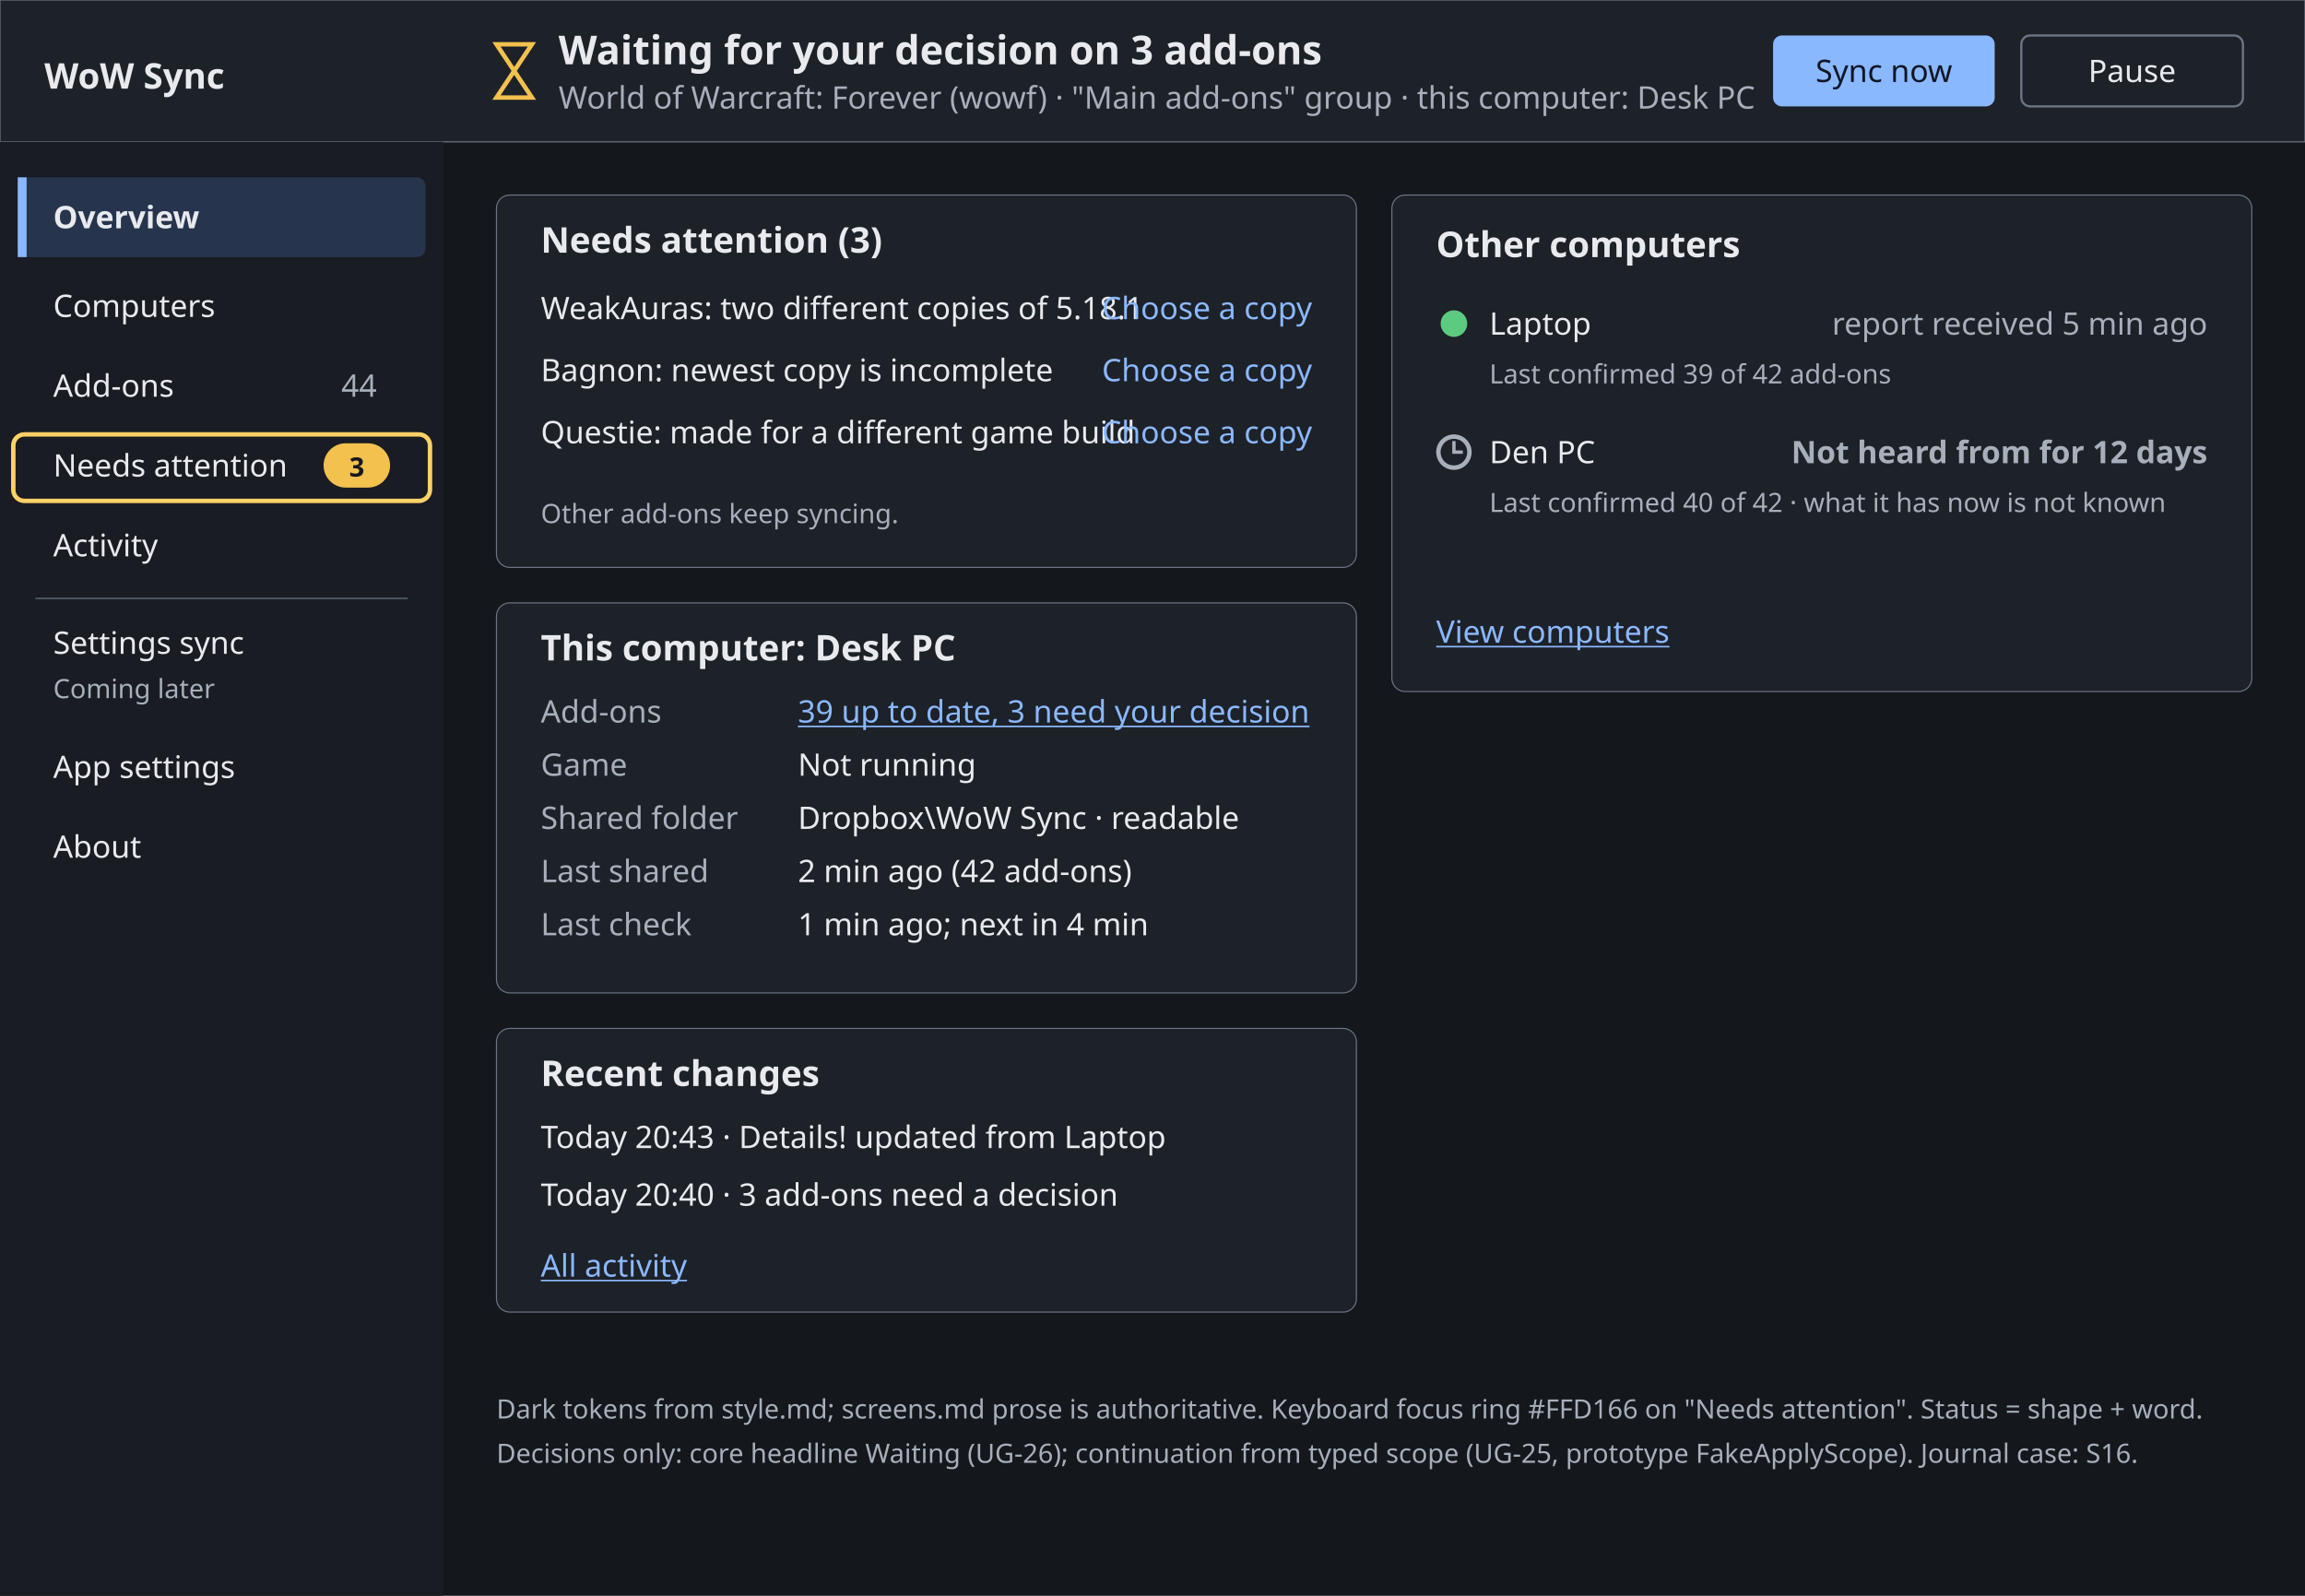
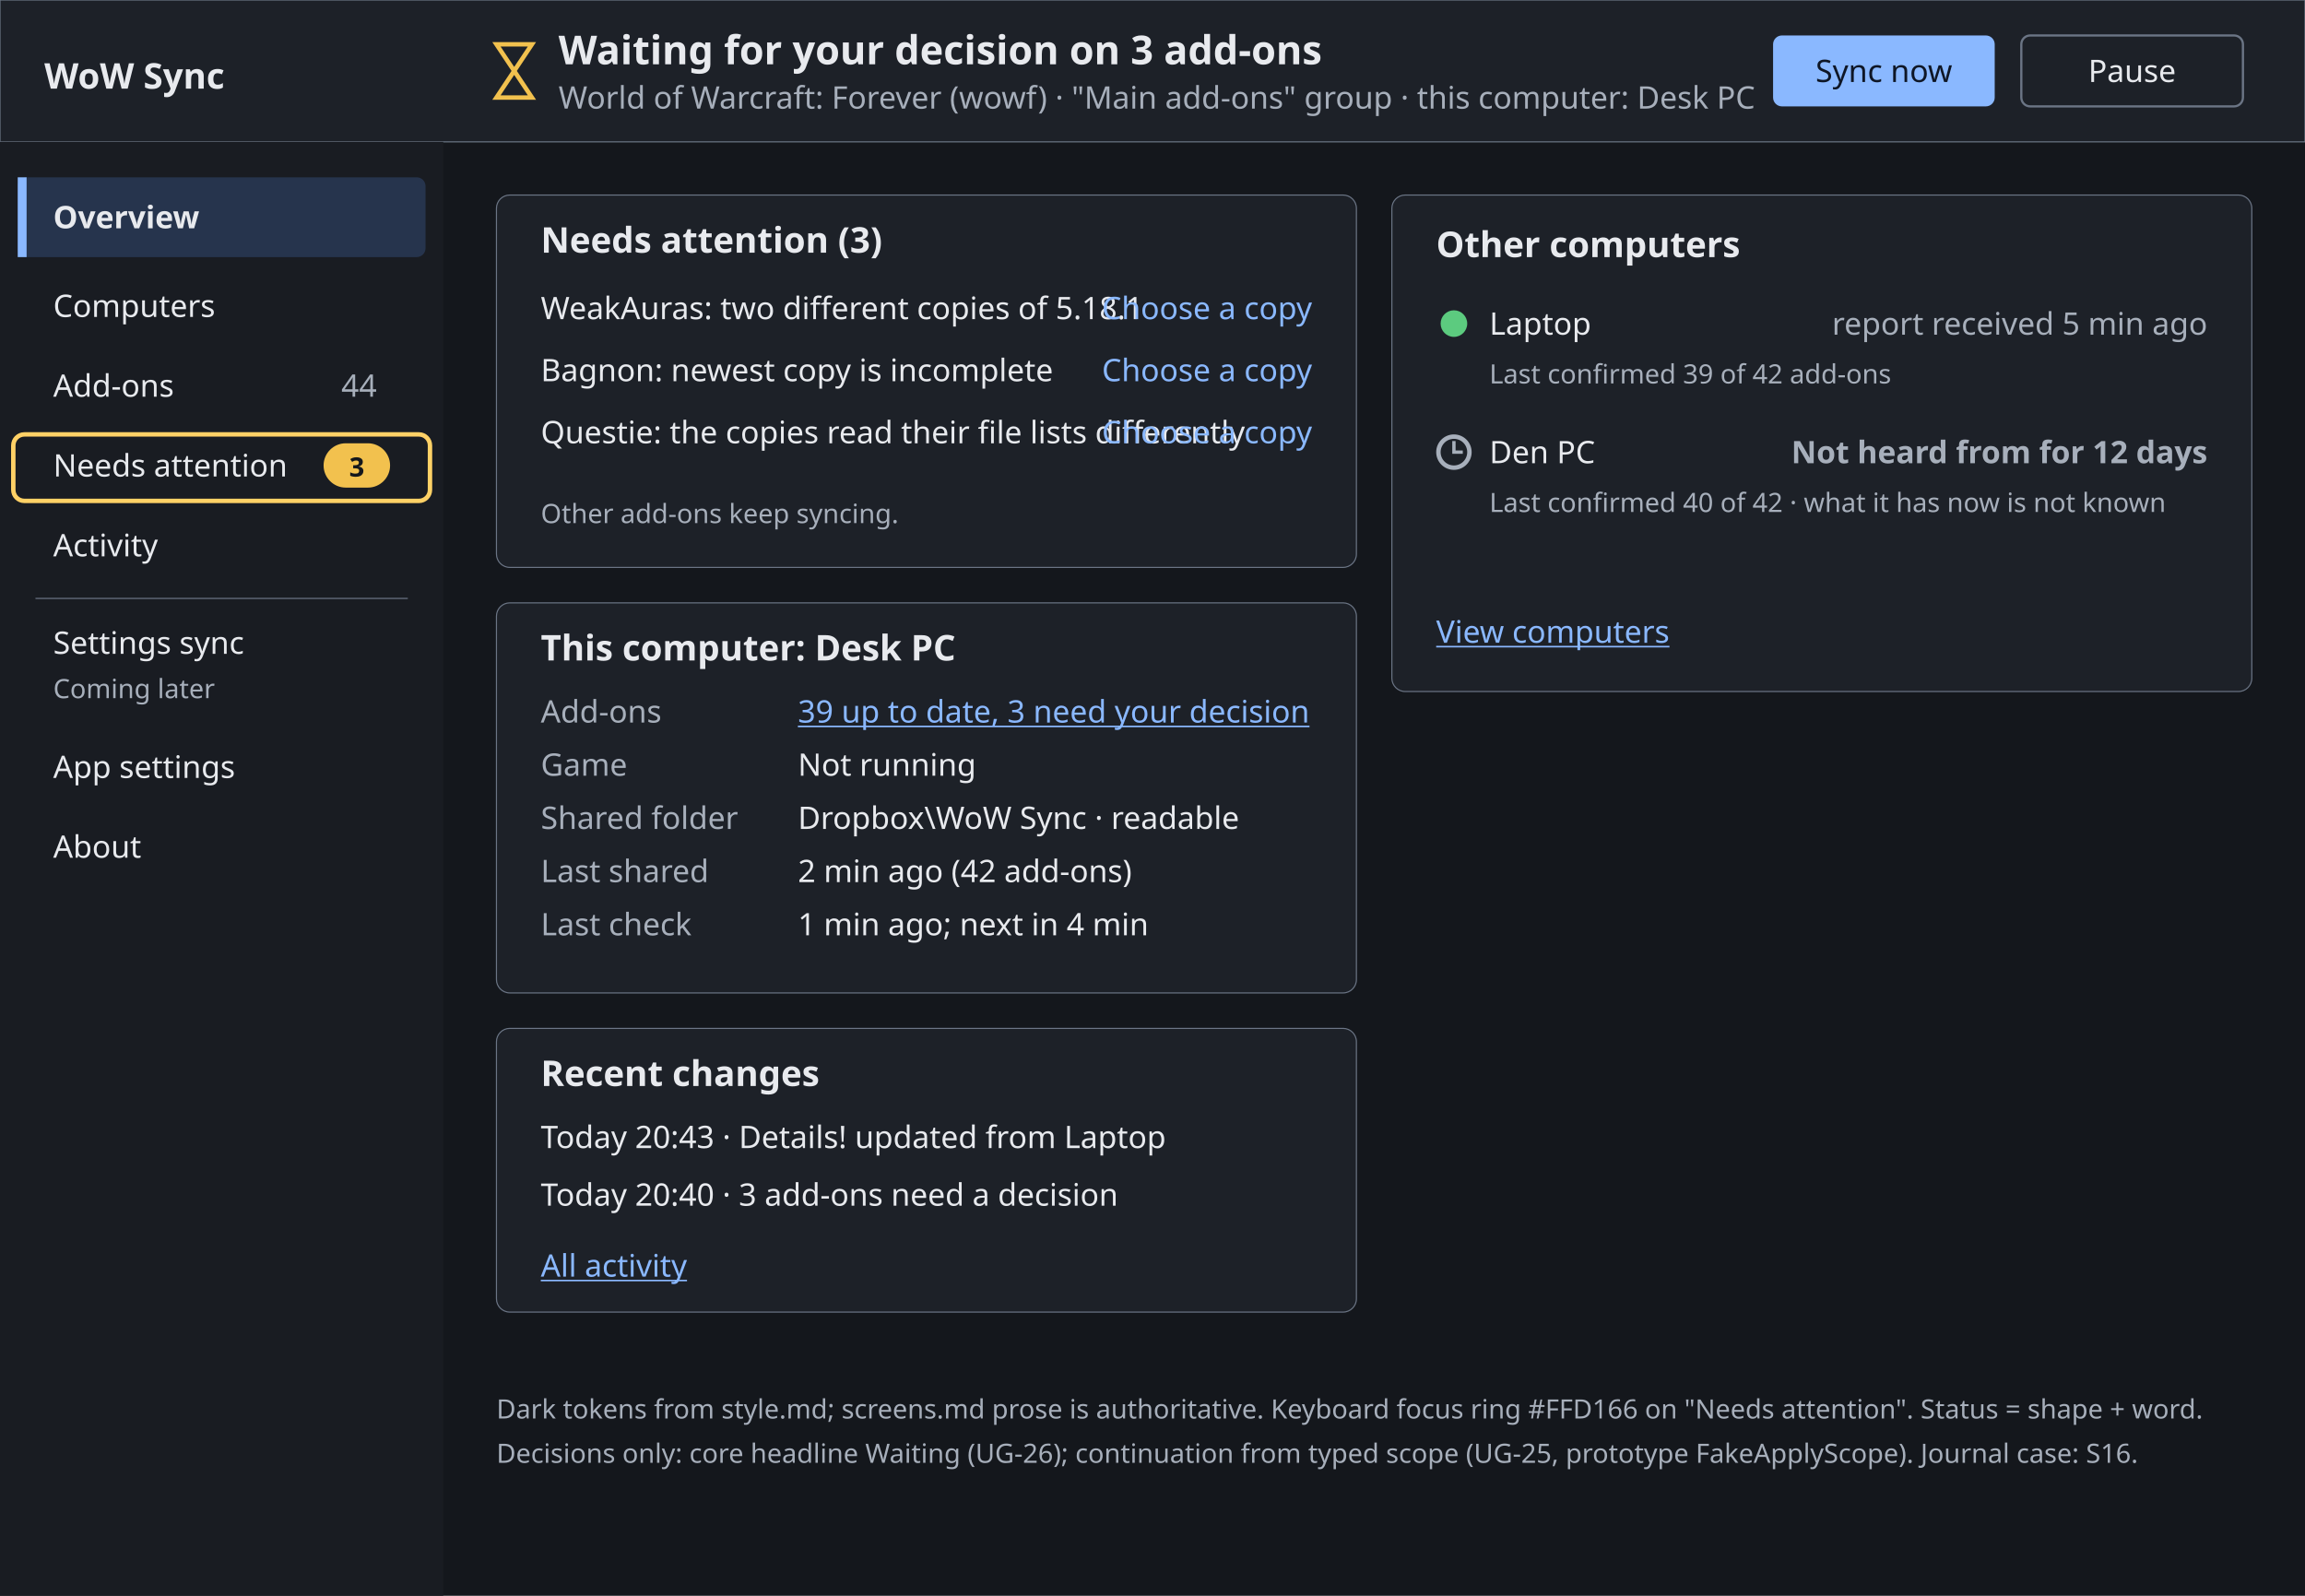
<svg xmlns="http://www.w3.org/2000/svg" viewBox="0 0 1040 720" width="1040" height="720" font-family="Segoe UI, system-ui, sans-serif" font-size="14">
  <rect width="1040" height="720" fill="#14171C" />
  <rect x="0" y="0" width="1040" height="64" fill="#1D2128" stroke="#6B7585" stroke-width="0.5" />
  <path d="M224 20 h16 l-8 12 l8 12 h-16 l8 -12 z" fill="none" stroke="#F2C14E" stroke-width="2" />
  <text x="252" y="29" font-size="18" font-weight="600" fill="#E8EAEE">Waiting for your decision on 3 add-ons</text>
  <text x="252" y="49" fill="#A7AFBB">World of Warcraft: Forever (wowf) · "Main add-ons" group · this computer: Desk PC</text>
  <rect x="800" y="16" width="100" height="32" rx="4" fill="#8AB8FF" />
  <text x="850" y="37" text-anchor="middle" fill="#0E1626">Sync now</text>
  <rect x="912" y="16" width="100" height="32" rx="4" fill="#1D2128" stroke="#6B7585" />
  <text x="962" y="37" text-anchor="middle" fill="#E8EAEE">Pause</text>
  <rect x="0" y="64" width="200" height="656" fill="#191C22" />
  <text x="20" y="40" font-size="16" font-weight="600" fill="#E8EAEE">WoW Sync</text>
  <rect x="8" y="80" width="184" height="36" rx="4" fill="#26344D" />
  <rect x="8" y="80" width="4" height="36" fill="#8AB8FF" />
  <text x="24" y="103" font-weight="600" fill="#E8EAEE">Overview</text>
  <text x="24" y="143" fill="#E8EAEE">Computers</text>
  <text x="24" y="179" fill="#E8EAEE">Add-ons</text>
  <text x="170" y="179" text-anchor="end" fill="#A7AFBB">44</text>
  <text x="24" y="215" fill="#E8EAEE">Needs attention</text>
  <rect x="146" y="200" width="30" height="20" rx="10" fill="#F2C14E" />
  <text x="161" y="215" text-anchor="middle" font-size="12" font-weight="600" fill="#14171C">3</text>
  <text x="24" y="251" fill="#E8EAEE">Activity</text>
  <line x1="16" y1="270" x2="184" y2="270" stroke="#6B7585" stroke-width="0.5" />
  <text x="24" y="295" fill="#E8EAEE">Settings sync</text>
  <text x="24" y="315" font-size="12" fill="#A7AFBB">Coming later</text>
  <text x="24" y="351" fill="#E8EAEE">App settings</text>
  <text x="24" y="387" fill="#E8EAEE">About</text>
  <rect x="6" y="196" width="188" height="30" rx="5" fill="none" stroke="#FFD166" stroke-width="2" />
  <rect x="224" y="88" width="388" height="168" rx="6" fill="#1D2128" stroke="#6B7585" stroke-width="0.5" />
  <text x="244" y="114" font-size="16" font-weight="600" fill="#E8EAEE">Needs attention (3)</text>
  <text x="244" y="144" fill="#E8EAEE">WeakAuras: two different copies of 5.18.1</text>
  <text x="592" y="144" text-anchor="end" fill="#8AB8FF">Choose a copy</text>
  <text x="244" y="172" fill="#E8EAEE">Bagnon: newest copy is incomplete</text>
  <text x="592" y="172" text-anchor="end" fill="#8AB8FF">Choose a copy</text>
-   <text x="244" y="200" fill="#E8EAEE">Questie: made for a different game build</text>
+   <text x="244" y="200" fill="#E8EAEE">Questie: the copies read their file lists differently</text>
  <text x="592" y="200" text-anchor="end" fill="#8AB8FF">Choose a copy</text>
  <text x="244" y="236" font-size="12" fill="#A7AFBB">Other add-ons keep syncing.</text>
  <rect x="224" y="272" width="388" height="176" rx="6" fill="#1D2128" stroke="#6B7585" stroke-width="0.5" />
  <text x="244" y="298" font-size="16" font-weight="600" fill="#E8EAEE">This computer: Desk PC</text>
  <text x="244" y="326" fill="#A7AFBB">Add-ons</text>
  <text x="360" y="326" fill="#8AB8FF" text-decoration="underline">39 up to date, 3 need your decision</text>
  <text x="244" y="350" fill="#A7AFBB">Game</text>
  <text x="360" y="350" fill="#E8EAEE">Not running</text>
  <text x="244" y="374" fill="#A7AFBB">Shared folder</text>
  <text x="360" y="374" fill="#E8EAEE">Dropbox\WoW Sync · readable</text>
  <text x="244" y="398" fill="#A7AFBB">Last shared</text>
  <text x="360" y="398" fill="#E8EAEE">2 min ago (42 add-ons)</text>
  <text x="244" y="422" fill="#A7AFBB">Last check</text>
  <text x="360" y="422" fill="#E8EAEE">1 min ago; next in 4 min</text>
  <rect x="224" y="464" width="388" height="128" rx="6" fill="#1D2128" stroke="#6B7585" stroke-width="0.5" />
  <text x="244" y="490" font-size="16" font-weight="600" fill="#E8EAEE">Recent changes</text>
  <text x="244" y="518" fill="#E8EAEE">Today 20:43 · Details! updated from Laptop</text>
  <text x="244" y="544" fill="#E8EAEE">Today 20:40 · 3 add-ons need a decision</text>
  <text x="244" y="576" fill="#8AB8FF" text-decoration="underline">All activity</text>
  <rect x="628" y="88" width="388" height="224" rx="6" fill="#1D2128" stroke="#6B7585" stroke-width="0.5" />
  <text x="648" y="116" font-size="16" font-weight="600" fill="#E8EAEE">Other computers</text>
  <circle cx="656" cy="146" r="6" fill="#5CCB7F" />
  <text x="672" y="151" fill="#E8EAEE">Laptop</text>
  <text x="996" y="151" text-anchor="end" fill="#A7AFBB">report received 5 min ago</text>
  <text x="672" y="173" font-size="12" fill="#A7AFBB">Last confirmed 39 of 42 add-ons</text>
  <circle cx="656" cy="204" r="7" fill="none" stroke="#A7AFBB" stroke-width="2" />
  <path d="M656 199 v5 h4" stroke="#A7AFBB" stroke-width="1.5" fill="none" />
  <text x="672" y="209" fill="#E8EAEE">Den PC</text>
  <text x="996" y="209" text-anchor="end" font-weight="600" fill="#A7AFBB">Not heard from for 12 days</text>
  <text x="672" y="231" font-size="12" fill="#A7AFBB">Last confirmed 40 of 42 · what it has now is not known</text>
  <text x="648" y="290" fill="#8AB8FF" text-decoration="underline">View computers</text>
  <text x="224" y="640" font-size="12" fill="#A7AFBB">Dark tokens from style.md; screens.md prose is authoritative. Keyboard focus ring #FFD166 on "Needs attention". Status = shape + word.</text>
  <text x="224" y="660" font-size="12" fill="#A7AFBB">Decisions only: core headline Waiting (UG-26); continuation from typed scope (UG-25, prototype FakeApplyScope). Journal case: S16.</text>
</svg>
